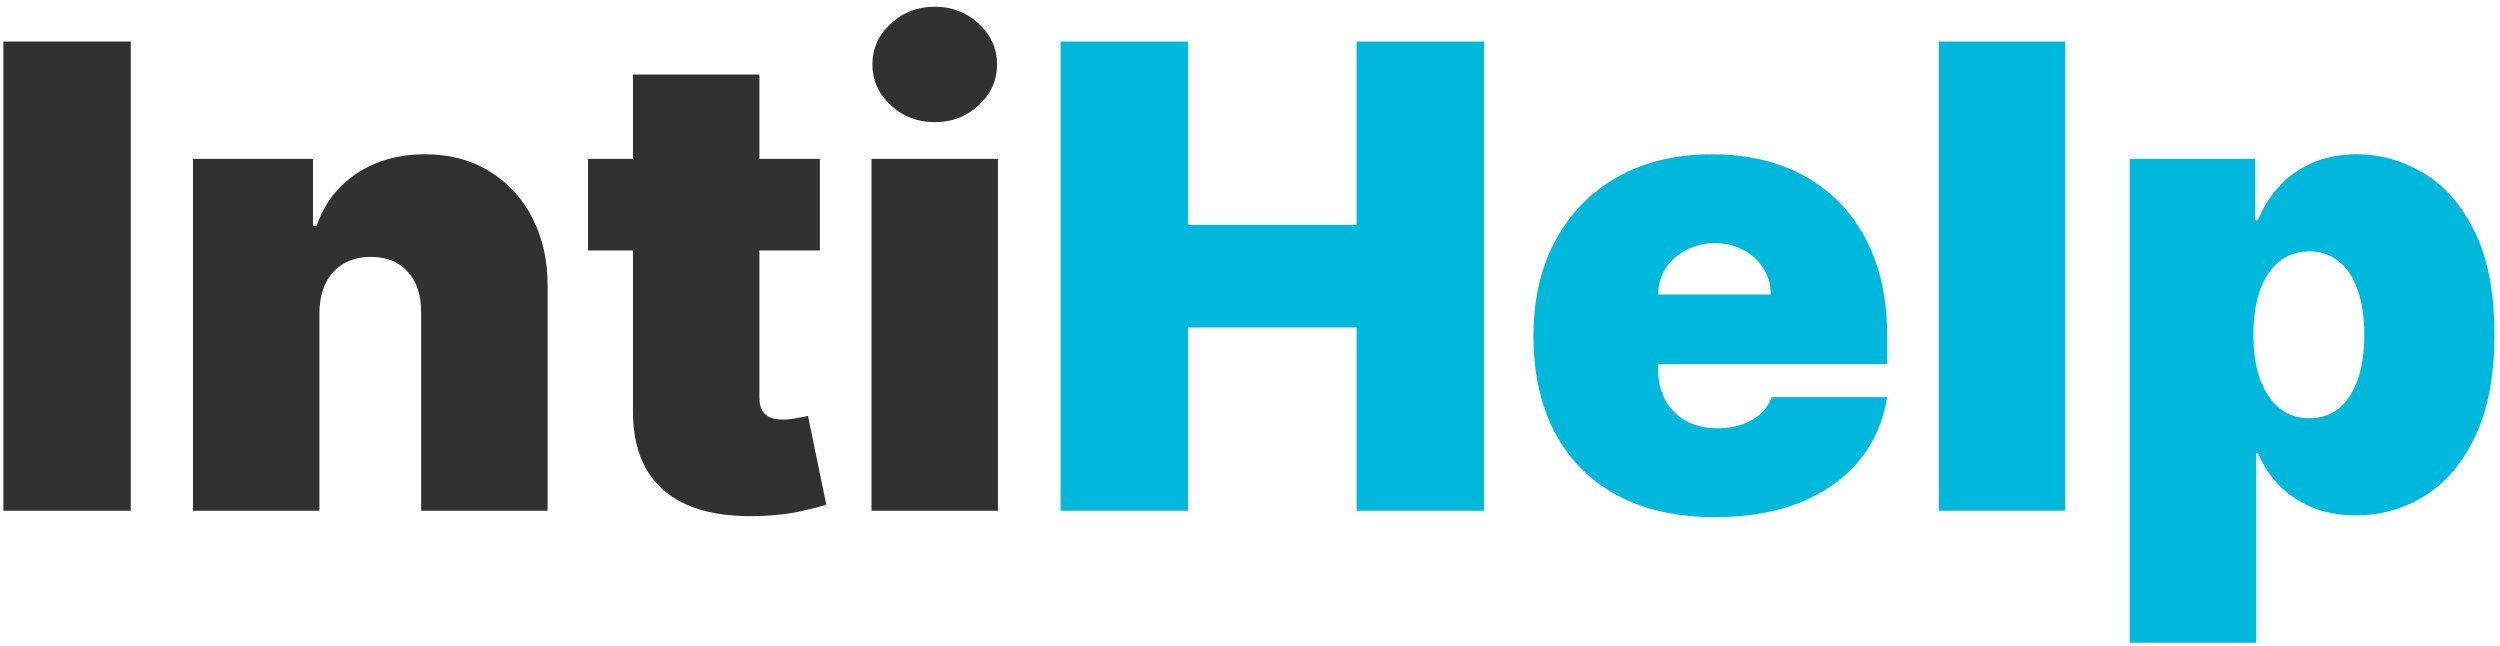
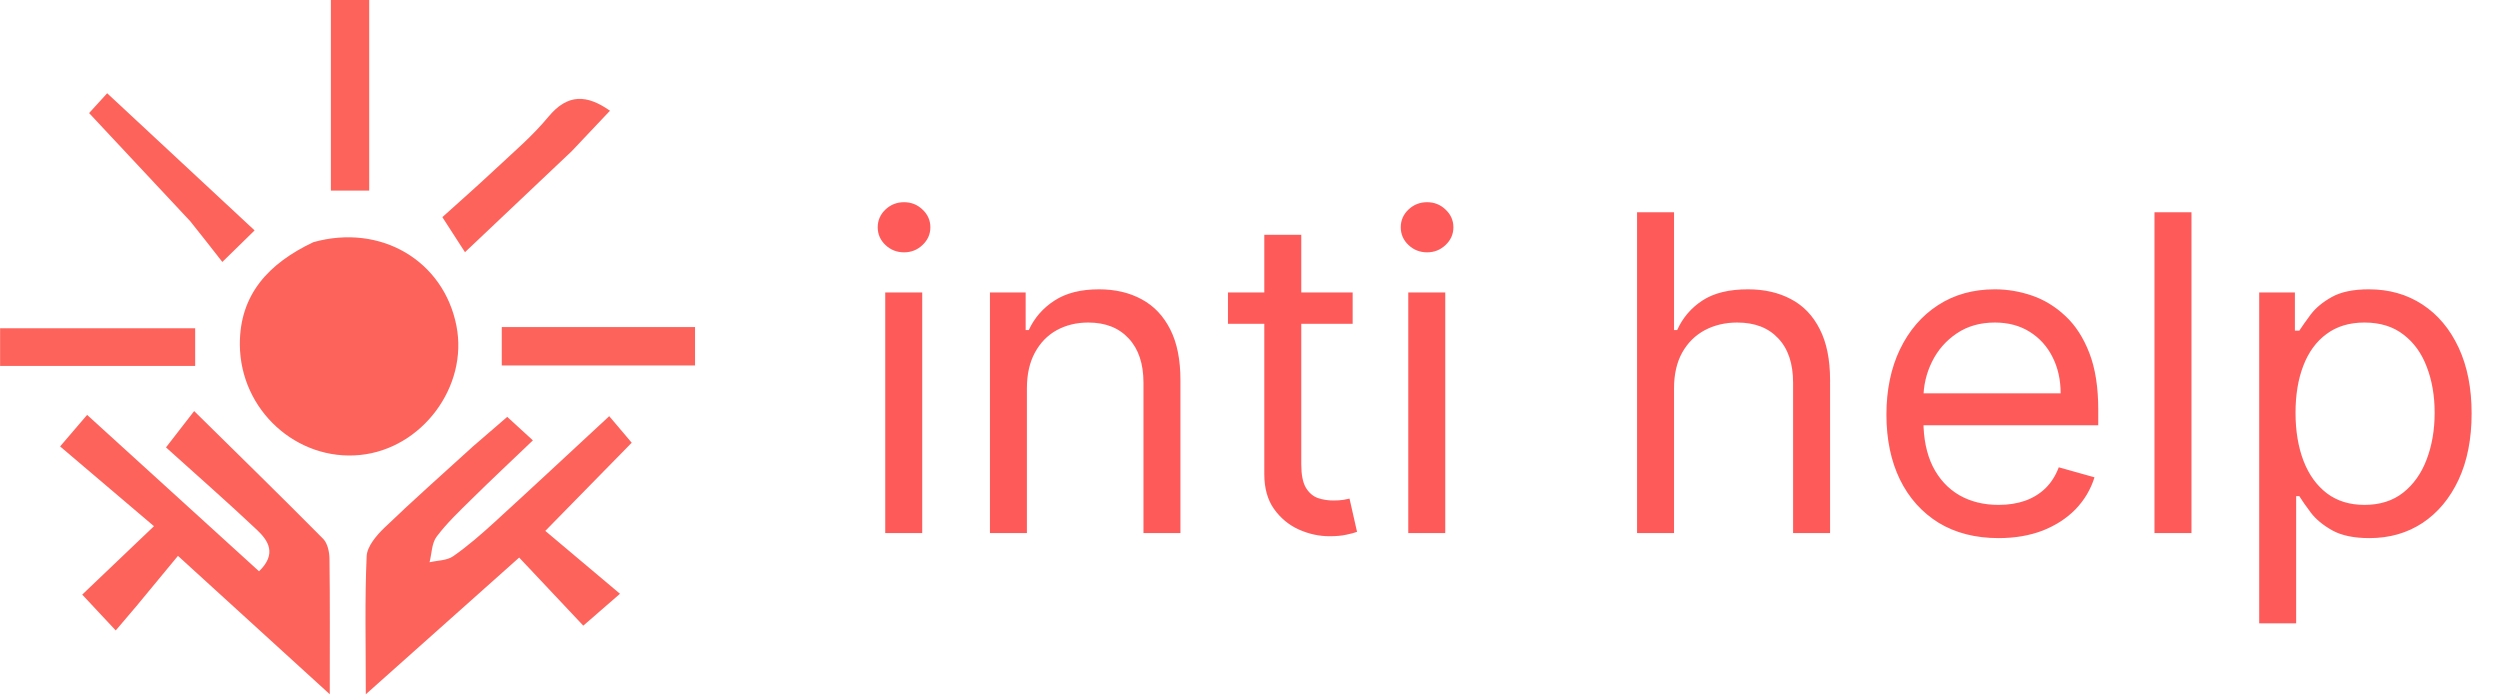
- <svg xmlns="http://www.w3.org/2000/svg" width="93" height="24" viewBox="0 0 93 24" fill="none">
-   <path d="M4.864 1.545V19H0.125V1.545H4.864ZM11.882 11.636V19H7.178V5.909H11.643V8.398H11.78C12.064 7.568 12.564 6.918 13.28 6.446C14.001 5.974 14.842 5.739 15.803 5.739C16.729 5.739 17.533 5.952 18.215 6.378C18.902 6.798 19.433 7.378 19.808 8.116C20.189 8.855 20.376 9.699 20.371 10.648V19H15.666V11.636C15.672 10.989 15.507 10.48 15.172 10.111C14.842 9.741 14.382 9.557 13.791 9.557C13.405 9.557 13.067 9.642 12.777 9.812C12.493 9.977 12.274 10.216 12.121 10.528C11.967 10.835 11.888 11.204 11.882 11.636ZM30.5 5.909V9.318H21.875V5.909H30.5ZM23.546 2.773H28.25V14.79C28.25 14.972 28.281 15.125 28.344 15.25C28.406 15.369 28.503 15.46 28.634 15.523C28.764 15.579 28.932 15.608 29.136 15.608C29.278 15.608 29.443 15.591 29.631 15.557C29.824 15.523 29.966 15.494 30.057 15.472L30.739 18.778C30.528 18.841 30.227 18.918 29.835 19.009C29.449 19.099 28.989 19.159 28.454 19.188C27.375 19.244 26.469 19.134 25.736 18.855C25.003 18.571 24.452 18.125 24.082 17.517C23.713 16.909 23.534 16.148 23.546 15.233V2.773ZM32.42 19V5.909H37.124V19H32.42ZM34.772 4.545C34.136 4.545 33.59 4.335 33.136 3.915C32.681 3.494 32.454 2.989 32.454 2.398C32.454 1.807 32.681 1.301 33.136 0.881C33.59 0.46 34.136 0.25 34.772 0.25C35.414 0.25 35.959 0.46 36.408 0.881C36.863 1.301 37.09 1.807 37.09 2.398C37.09 2.989 36.863 3.494 36.408 3.915C35.959 4.335 35.414 4.545 34.772 4.545Z" fill="#313131" />
-   <path d="M39.453 19V1.545H44.192V8.364H50.465V1.545H55.203V19H50.465V12.182H44.192V19H39.453ZM63.794 19.239C62.396 19.239 61.192 18.972 60.18 18.438C59.175 17.898 58.399 17.125 57.854 16.119C57.314 15.108 57.044 13.898 57.044 12.489C57.044 11.136 57.317 9.955 57.862 8.943C58.408 7.932 59.178 7.145 60.172 6.582C61.166 6.02 62.34 5.739 63.692 5.739C64.68 5.739 65.575 5.892 66.376 6.199C67.178 6.506 67.862 6.952 68.43 7.537C68.999 8.116 69.436 8.821 69.743 9.651C70.05 10.48 70.203 11.415 70.203 12.454V13.546H58.51V10.954H65.874C65.868 10.579 65.771 10.25 65.584 9.966C65.402 9.676 65.155 9.452 64.842 9.293C64.535 9.128 64.186 9.045 63.794 9.045C63.413 9.045 63.064 9.128 62.746 9.293C62.428 9.452 62.172 9.673 61.979 9.957C61.791 10.242 61.692 10.574 61.68 10.954V13.75C61.68 14.171 61.769 14.546 61.945 14.875C62.121 15.204 62.374 15.463 62.703 15.651C63.033 15.838 63.43 15.932 63.896 15.932C64.22 15.932 64.516 15.886 64.783 15.796C65.055 15.704 65.288 15.574 65.481 15.403C65.675 15.227 65.817 15.017 65.908 14.773H70.203C70.055 15.682 69.706 16.472 69.155 17.142C68.604 17.807 67.874 18.324 66.965 18.693C66.061 19.057 65.004 19.239 63.794 19.239ZM76.827 1.545V19H72.123V1.545H76.827ZM79.224 23.909V5.909H83.895V8.193H83.997C84.168 7.75 84.418 7.344 84.747 6.974C85.077 6.599 85.486 6.301 85.974 6.08C86.463 5.852 87.031 5.739 87.679 5.739C88.543 5.739 89.364 5.969 90.142 6.429C90.926 6.889 91.562 7.614 92.051 8.602C92.546 9.591 92.793 10.875 92.793 12.454C92.793 13.966 92.557 15.219 92.085 16.213C91.619 17.207 90.994 17.949 90.21 18.438C89.432 18.926 88.577 19.171 87.645 19.171C87.031 19.171 86.483 19.071 86 18.872C85.523 18.668 85.114 18.392 84.773 18.046C84.438 17.693 84.179 17.296 83.997 16.852H83.929V23.909H79.224ZM83.827 12.454C83.827 13.091 83.909 13.642 84.074 14.108C84.244 14.568 84.483 14.926 84.79 15.182C85.102 15.432 85.474 15.557 85.906 15.557C86.338 15.557 86.704 15.435 87.006 15.19C87.312 14.94 87.546 14.585 87.704 14.125C87.869 13.659 87.952 13.102 87.952 12.454C87.952 11.807 87.869 11.253 87.704 10.793C87.546 10.327 87.312 9.972 87.006 9.727C86.704 9.477 86.338 9.352 85.906 9.352C85.474 9.352 85.102 9.477 84.79 9.727C84.483 9.972 84.244 10.327 84.074 10.793C83.909 11.253 83.827 11.807 83.827 12.454Z" fill="#00B8DB" />
+ <svg xmlns="http://www.w3.org/2000/svg" width="136" height="38" viewBox="0 0 136 38" fill="none">
+   <path d="M17.051 13.173C20.729 12.151 24.134 14.189 24.83 17.723C25.482 21.03 22.956 24.416 19.587 24.751C16.152 25.093 13.067 22.316 13.048 18.744C13.033 16.032 14.606 14.328 17.051 13.173Z" fill="#FD635B" />
+   <path d="M7.42 32.974C7.044 33.423 6.731 33.789 6.296 34.296C5.695 33.654 5.148 33.069 4.473 32.347C5.704 31.174 6.886 30.047 8.376 28.625C6.66 27.166 4.998 25.755 3.27 24.286C3.913 23.535 4.279 23.107 4.739 22.57C7.915 25.459 10.999 28.265 14.092 31.079C15.075 30.127 14.595 29.408 13.979 28.827C12.383 27.319 10.729 25.872 9.03 24.339C9.693 23.483 10.064 23.004 10.562 22.362C12.973 24.738 15.297 27.007 17.582 29.315C17.821 29.557 17.919 30.03 17.924 30.398C17.954 32.684 17.939 34.97 17.939 37.767C15.04 35.124 12.416 32.732 9.681 30.239C8.901 31.18 8.192 32.036 7.42 32.974Z" fill="#FD635B" />
+   <path d="M25.737 24.279C26.367 23.734 26.92 23.258 27.593 22.678C28.032 23.08 28.437 23.451 28.989 23.956C27.809 25.085 26.714 26.11 25.646 27.163C24.985 27.813 24.305 28.458 23.752 29.195C23.483 29.554 23.488 30.117 23.368 30.587C23.801 30.486 24.313 30.497 24.652 30.26C25.45 29.705 26.189 29.057 26.909 28.4C28.959 26.529 30.988 24.634 33.142 22.64C33.578 23.155 33.937 23.578 34.365 24.084C32.795 25.686 31.3 27.212 29.664 28.881C30.966 29.977 32.29 31.091 33.727 32.301C33.064 32.877 32.457 33.404 31.731 34.035C30.577 32.81 29.458 31.621 28.243 30.331C25.523 32.756 22.857 35.133 19.9 37.768C19.9 34.987 19.84 32.619 19.946 30.259C19.969 29.724 20.48 29.126 20.913 28.709C22.461 27.22 24.072 25.797 25.737 24.279Z" fill="#FD635B" />
+   <path d="M3.706 17.859C6.083 17.859 8.314 17.859 10.617 17.859C10.617 18.623 10.617 19.222 10.617 19.906C7.027 19.906 3.536 19.906 0.005 19.906C0.005 19.227 0.005 18.618 0.005 17.859C1.243 17.859 2.401 17.859 3.706 17.859Z" fill="#FD635B" />
+   <path d="M31.104 8.222C29.194 10.03 27.358 11.767 25.295 13.719C24.94 13.17 24.604 12.649 24.064 11.812C24.864 11.089 25.907 10.175 26.918 9.227C27.912 8.295 28.965 7.404 29.828 6.359C30.894 5.067 31.943 5.156 33.183 6.023C32.493 6.755 31.836 7.452 31.104 8.222Z" fill="#FD635B" />
+   <path d="M31.288 17.792C33.527 17.793 35.621 17.793 37.81 17.793C37.81 18.524 37.81 19.143 37.81 19.883C34.341 19.883 30.856 19.883 27.296 19.883C27.296 19.17 27.296 18.56 27.296 17.792C28.628 17.792 29.884 17.792 31.288 17.792Z" fill="#FD635B" />
+   <path d="M10.345 12.03C8.513 10.074 6.753 8.19 4.847 6.151C5.072 5.904 5.51 5.423 5.83 5.073C8.494 7.551 11.108 9.983 13.85 12.534C13.264 13.107 12.86 13.503 12.095 14.25C11.483 13.466 10.95 12.785 10.345 12.03Z" fill="#FD635B" />
+   <path d="M18 7.515C18 4.944 18 2.517 18 0C18.749 0 19.358 0 20.085 0C20.085 3.429 20.085 6.857 20.085 10.368C19.448 10.368 18.834 10.368 18 10.368C18 9.474 18 8.566 18 7.515Z" fill="#FD635B" />
+   <path d="M48.157 29V15.909H50.169V29H48.157ZM49.18 13.727C48.788 13.727 48.45 13.594 48.166 13.327C47.887 13.06 47.748 12.739 47.748 12.364C47.748 11.989 47.887 11.668 48.166 11.401C48.45 11.133 48.788 11 49.18 11C49.572 11 49.907 11.133 50.186 11.401C50.47 11.668 50.612 11.989 50.612 12.364C50.612 12.739 50.47 13.06 50.186 13.327C49.907 13.594 49.572 13.727 49.18 13.727ZM55.864 21.125V29H53.853V15.909H55.796V17.954H55.966C56.273 17.29 56.739 16.756 57.364 16.352C57.989 15.943 58.796 15.739 59.784 15.739C60.671 15.739 61.446 15.921 62.111 16.284C62.776 16.642 63.293 17.188 63.662 17.921C64.032 18.648 64.216 19.568 64.216 20.682V29H62.205V20.818C62.205 19.79 61.938 18.989 61.404 18.415C60.87 17.835 60.137 17.546 59.205 17.546C58.563 17.546 57.989 17.685 57.483 17.963C56.983 18.241 56.588 18.648 56.299 19.182C56.009 19.716 55.864 20.364 55.864 21.125ZM73.585 15.909V17.614H66.801V15.909H73.585ZM68.778 12.773H70.789V25.25C70.789 25.818 70.872 26.244 71.037 26.528C71.207 26.807 71.423 26.994 71.684 27.091C71.951 27.182 72.233 27.227 72.528 27.227C72.75 27.227 72.931 27.216 73.073 27.193C73.216 27.165 73.329 27.142 73.414 27.125L73.823 28.932C73.687 28.983 73.497 29.034 73.252 29.085C73.008 29.142 72.698 29.171 72.323 29.171C71.755 29.171 71.198 29.048 70.653 28.804C70.113 28.56 69.664 28.188 69.306 27.688C68.954 27.188 68.778 26.557 68.778 25.796V12.773ZM76.61 29V15.909H78.622V29H76.61ZM77.633 13.727C77.241 13.727 76.903 13.594 76.619 13.327C76.341 13.06 76.201 12.739 76.201 12.364C76.201 11.989 76.341 11.668 76.619 11.401C76.903 11.133 77.241 11 77.633 11C78.025 11 78.36 11.133 78.639 11.401C78.923 11.668 79.065 11.989 79.065 12.364C79.065 12.739 78.923 13.06 78.639 13.327C78.36 13.594 78.025 13.727 77.633 13.727ZM91.067 21.125V29H89.056V11.546H91.067V17.954H91.238C91.544 17.278 92.005 16.741 92.618 16.344C93.238 15.94 94.061 15.739 95.09 15.739C95.982 15.739 96.763 15.918 97.434 16.276C98.104 16.628 98.624 17.171 98.993 17.903C99.368 18.631 99.556 19.557 99.556 20.682V29H97.544V20.818C97.544 19.778 97.275 18.974 96.735 18.406C96.201 17.832 95.459 17.546 94.51 17.546C93.851 17.546 93.26 17.685 92.738 17.963C92.221 18.241 91.811 18.648 91.51 19.182C91.215 19.716 91.067 20.364 91.067 21.125ZM108.724 29.273C107.463 29.273 106.375 28.994 105.46 28.438C104.551 27.875 103.849 27.091 103.355 26.085C102.866 25.074 102.622 23.898 102.622 22.557C102.622 21.216 102.866 20.034 103.355 19.011C103.849 17.983 104.537 17.182 105.417 16.608C106.304 16.028 107.338 15.739 108.52 15.739C109.201 15.739 109.875 15.852 110.539 16.079C111.204 16.307 111.809 16.676 112.355 17.188C112.9 17.693 113.335 18.364 113.659 19.199C113.983 20.034 114.145 21.062 114.145 22.284V23.136H104.054V21.398H112.099C112.099 20.659 111.951 20 111.656 19.421C111.366 18.841 110.951 18.384 110.412 18.048C109.877 17.713 109.247 17.546 108.52 17.546C107.718 17.546 107.025 17.744 106.44 18.142C105.86 18.534 105.414 19.046 105.102 19.676C104.789 20.307 104.633 20.983 104.633 21.704V22.864C104.633 23.852 104.804 24.69 105.145 25.378C105.491 26.06 105.971 26.579 106.585 26.938C107.199 27.29 107.912 27.466 108.724 27.466C109.252 27.466 109.73 27.392 110.156 27.244C110.588 27.091 110.96 26.864 111.272 26.562C111.585 26.256 111.826 25.875 111.997 25.421L113.94 25.966C113.735 26.625 113.392 27.204 112.909 27.704C112.426 28.199 111.829 28.585 111.119 28.864C110.409 29.136 109.61 29.273 108.724 29.273ZM119.216 11.546V29H117.204V11.546H119.216ZM122.9 33.909V15.909H124.843V17.989H125.081C125.229 17.761 125.434 17.472 125.695 17.119C125.962 16.761 126.343 16.443 126.837 16.165C127.337 15.881 128.013 15.739 128.865 15.739C129.968 15.739 130.939 16.014 131.78 16.565C132.621 17.116 133.277 17.898 133.749 18.909C134.221 19.921 134.456 21.114 134.456 22.489C134.456 23.875 134.221 25.077 133.749 26.094C133.277 27.105 132.624 27.889 131.789 28.446C130.953 28.997 129.99 29.273 128.9 29.273C128.059 29.273 127.385 29.134 126.88 28.855C126.374 28.571 125.985 28.25 125.712 27.892C125.439 27.528 125.229 27.227 125.081 26.989H124.911V33.909H122.9ZM124.877 22.454C124.877 23.443 125.022 24.315 125.311 25.071C125.601 25.821 126.025 26.409 126.581 26.835C127.138 27.256 127.82 27.466 128.627 27.466C129.468 27.466 130.169 27.244 130.732 26.801C131.3 26.352 131.726 25.75 132.01 24.994C132.3 24.233 132.445 23.386 132.445 22.454C132.445 21.534 132.303 20.704 132.019 19.966C131.74 19.222 131.317 18.634 130.749 18.202C130.186 17.764 129.479 17.546 128.627 17.546C127.809 17.546 127.121 17.753 126.564 18.168C126.007 18.577 125.587 19.151 125.303 19.889C125.019 20.622 124.877 21.477 124.877 22.454Z" fill="#FF5A5A" />
</svg>
